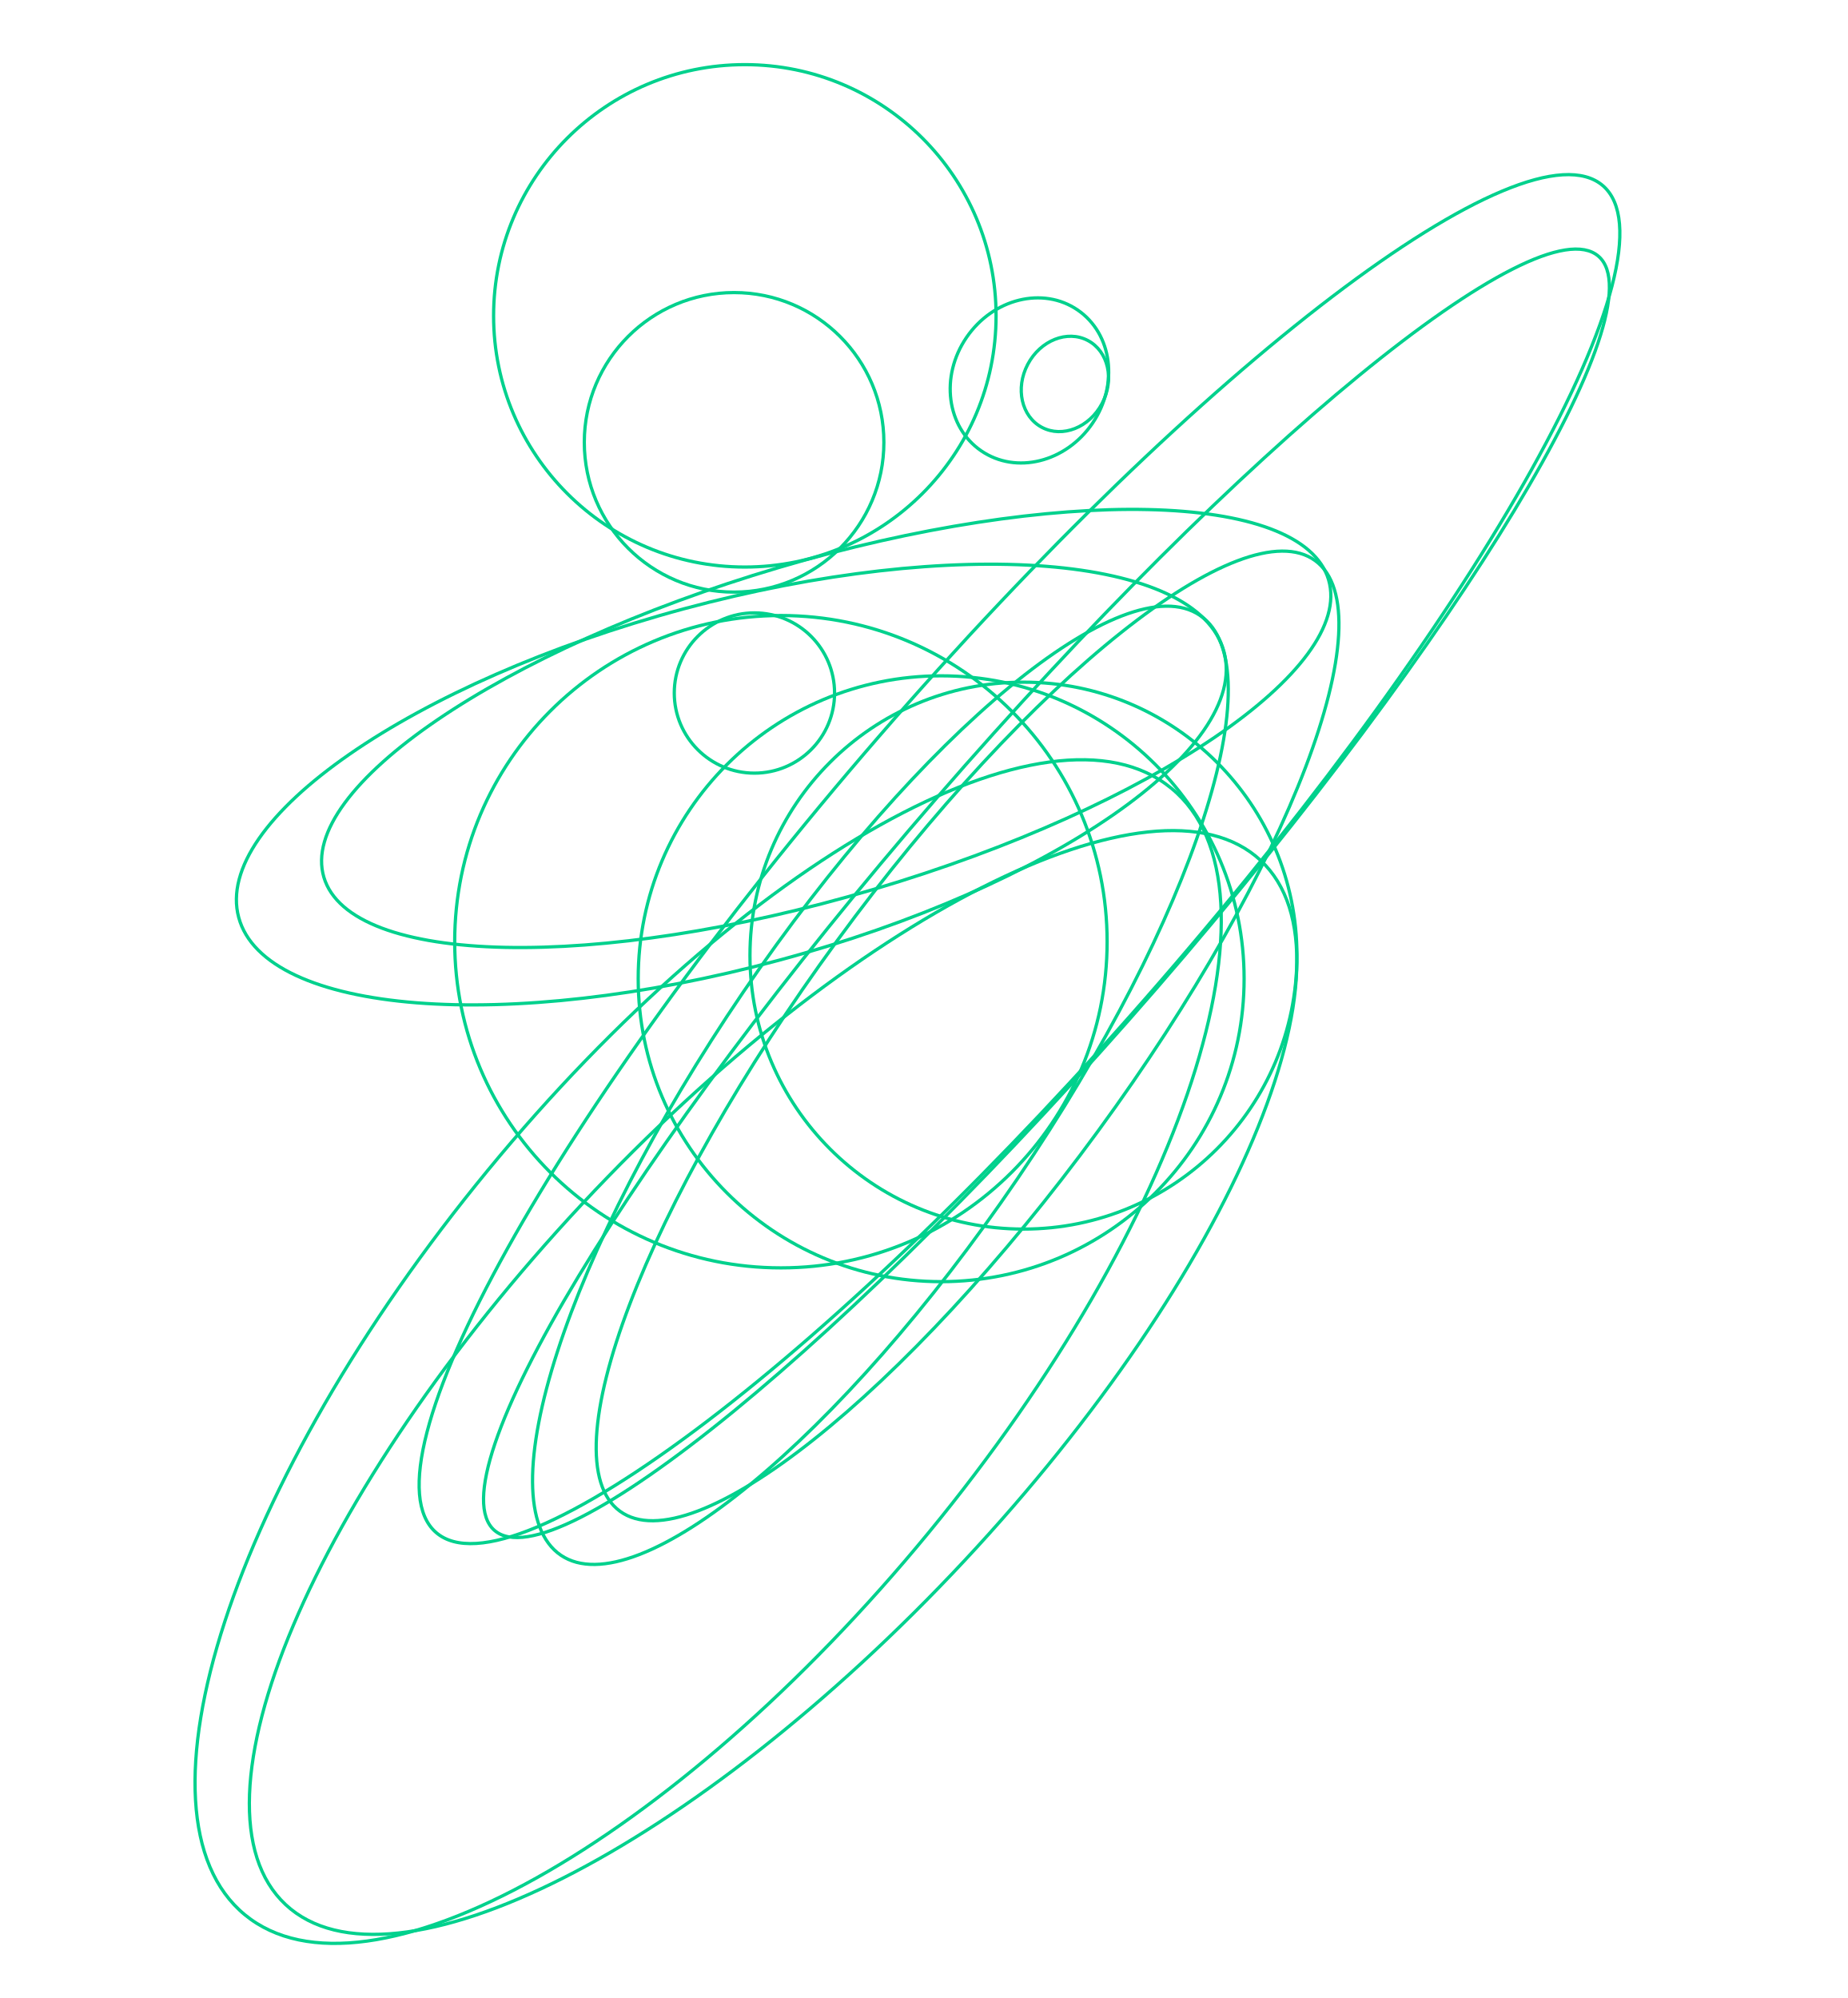
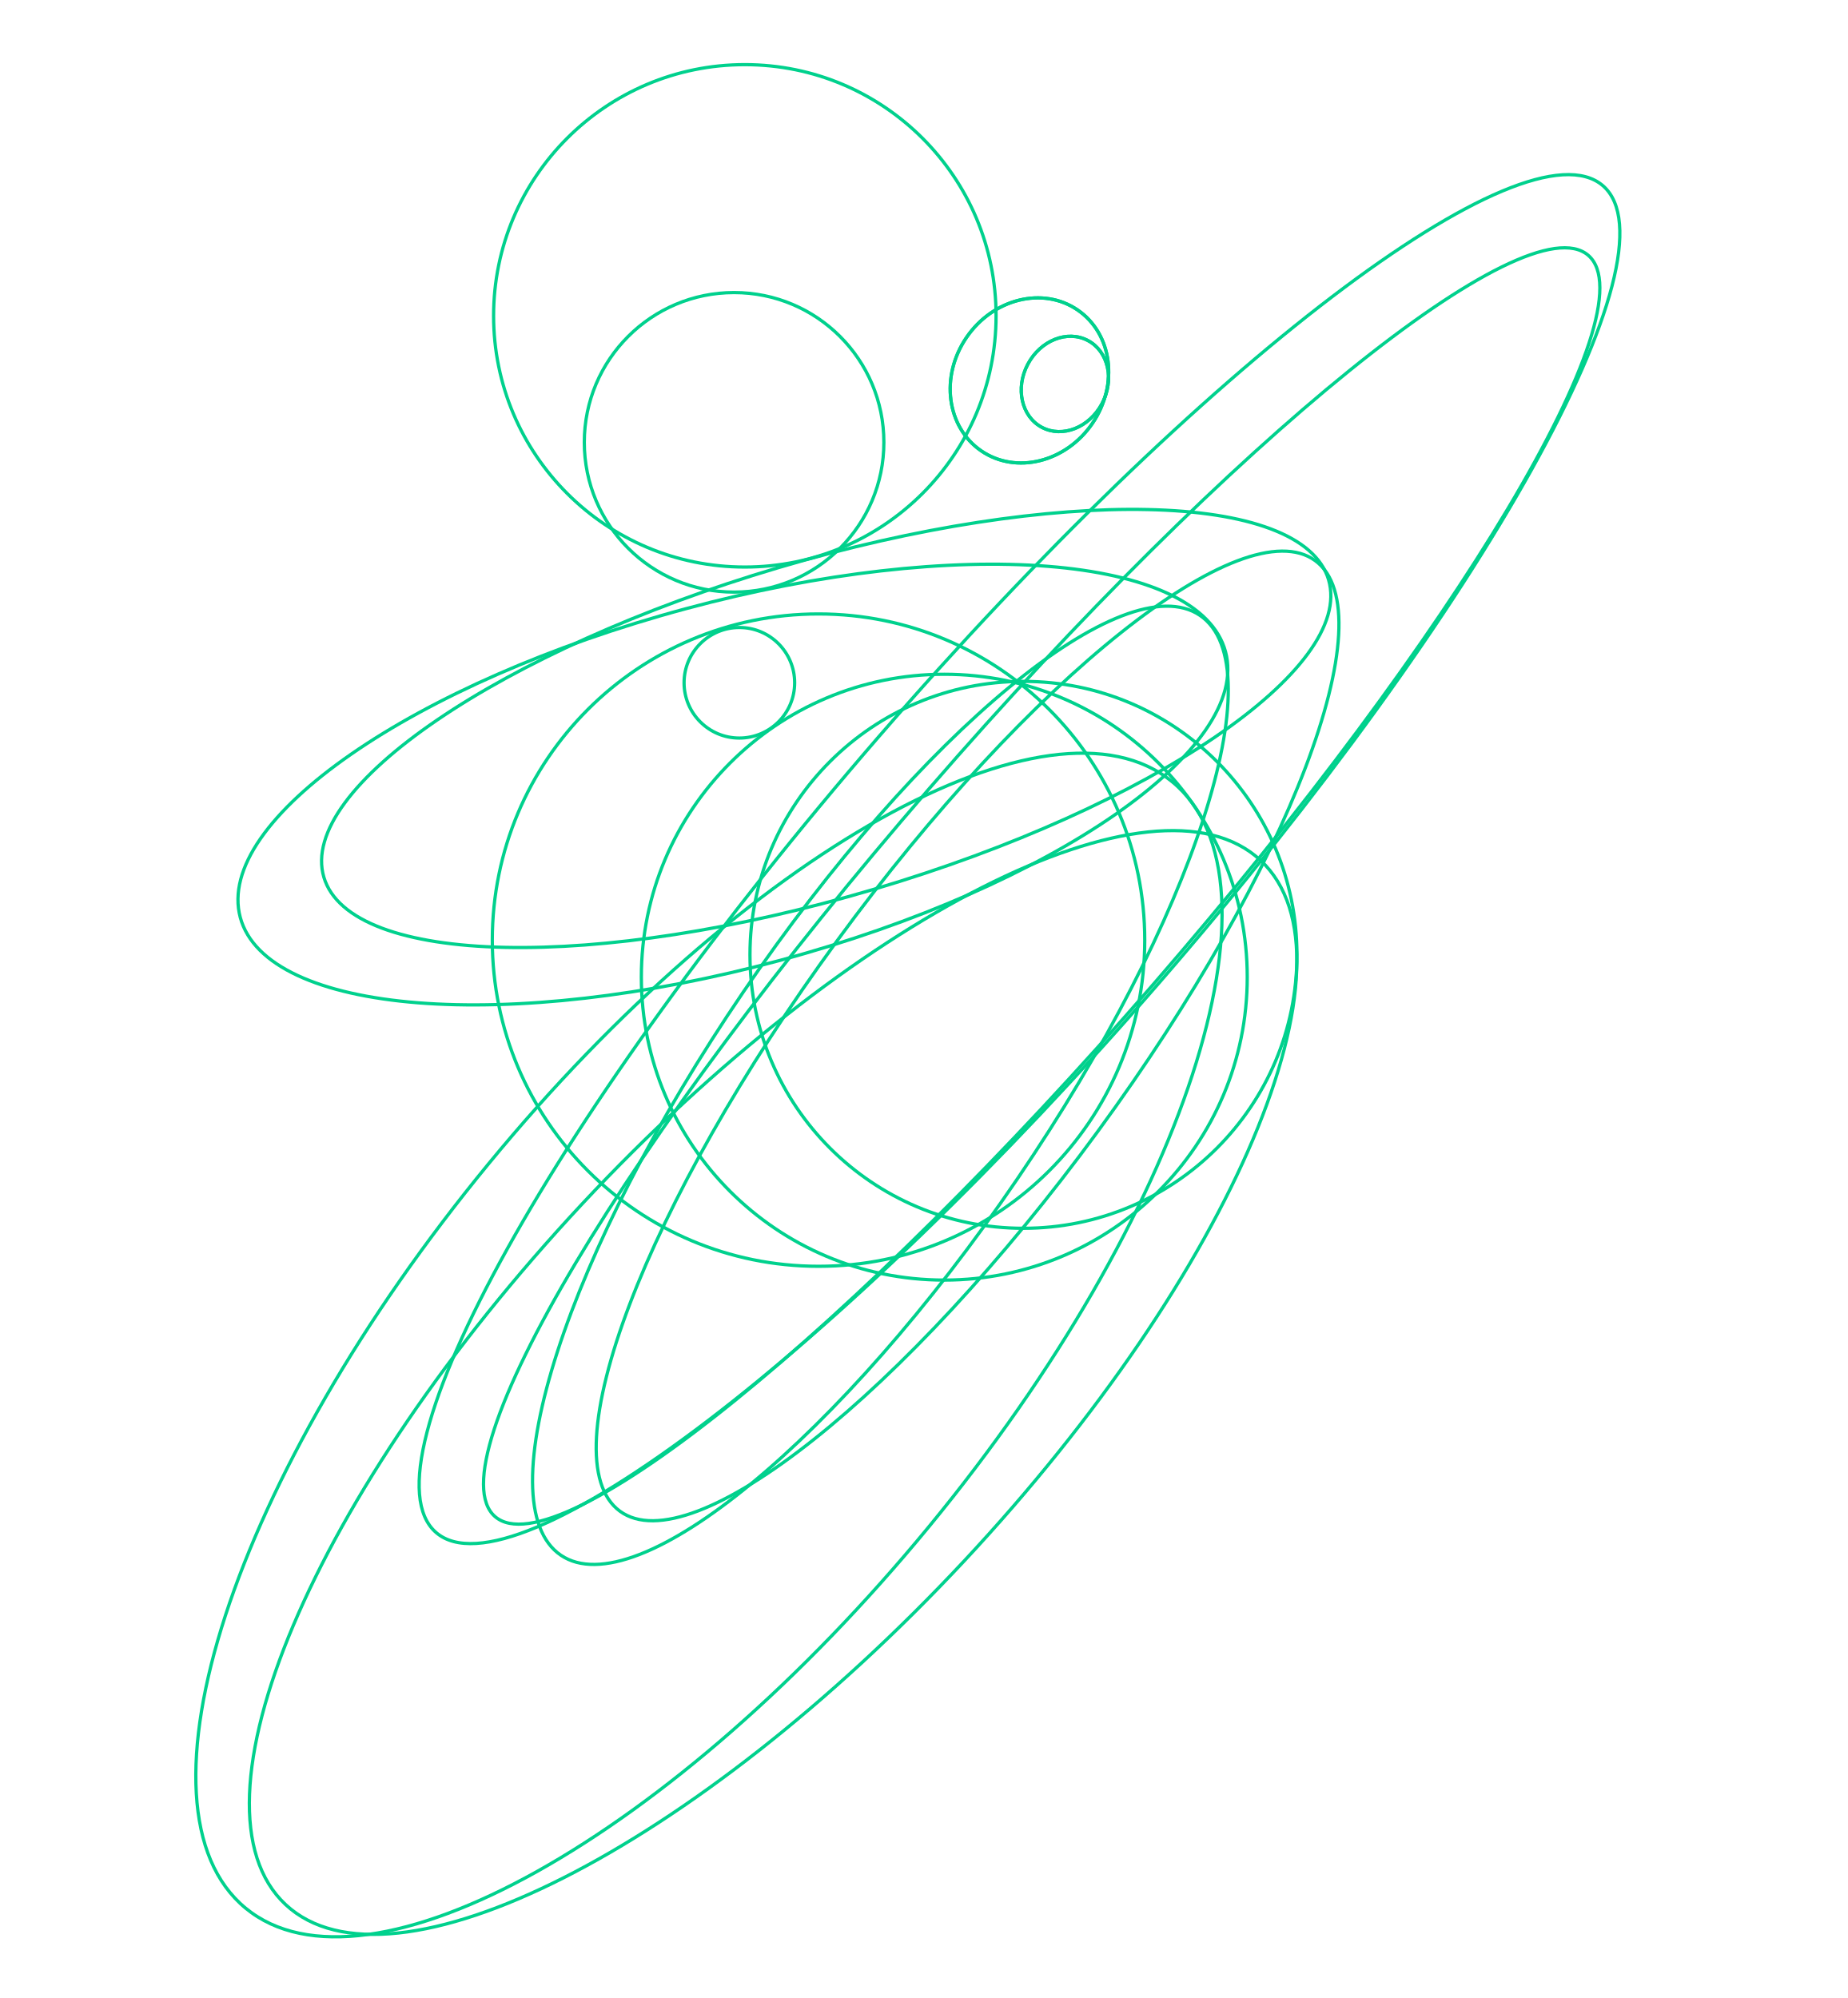
<svg xmlns="http://www.w3.org/2000/svg" width="1420" height="1536">
  <g>
-     <rect fill="transparent" id="canvas_background" height="1538" width="1422" y="-1" x="-1" />
-     <g display="none" id="canvasGrid">
-       <rect fill="url(#gridpattern)" stroke-width="0" y="0" x="0" height="100%" width="100%" id="svg_1" />
+     <rect x="-1" y="-1" width="6456.545" height="6983.818" id="canvas_background" fill="none" />
+     <g id="canvasGrid" display="none">
+       <rect id="svg_1" width="100%" height="100%" x="0" y="0" stroke-width="0" fill="url(#gridpattern)" />
    </g>
  </g>
  <g>
-     <ellipse stroke="#00d18d" transform="rotate(34.35577 791.2985,292.4597) " ry="65.612" rx="58.589" id="svg_28" cy="292.46" cx="791.299" fill-opacity="0" stroke-width="2.5" fill="#0fffff" />
-     <ellipse stroke="#00d18d" transform="rotate(27.81408 818.5463,295.1587) " ry="37.769" rx="32.286" id="svg_30" cy="295.159" cx="818.547" fill-opacity="0" stroke-width="2.5" fill="#0fffff" />
-     <ellipse stroke="#00d18d" ry="250.751" rx="250.751" id="svg_4" cy="723.946" cx="600.255" fill-opacity="0" stroke-width="2.5" fill="#0fffff" />
-     <ellipse stroke="#00d18d" ry="232.87" rx="232.87" id="svg_6" cy="752.423" cx="723.434" fill-opacity="0" stroke-width="2.5" fill="#0fffff" />
-     <ellipse stroke="#00d18d" ry="61.603" rx="61.603" id="svg_7" cy="532.761" cx="579.896" fill-opacity="0" stroke-width="2.5" fill="#0fffff" />
-     <ellipse stroke="#00d18d" ry="210.224" rx="210.224" id="svg_9" cy="734.653" cx="786.698" fill-opacity="0" stroke-width="2.5" fill="#0fffff" />
-     <ellipse stroke="#00d18d" transform="rotate(43.03226 594.2565,1062.817) " ry="549.106" rx="200.98" id="svg_10" cy="1062.816" cx="594.257" fill-opacity="0" stroke-width="2.5" fill="#0fffff" />
-     <ellipse stroke="#00d18d" transform="rotate(39.4337 544.3359,1039.046) " ry="560.611" rx="219.317" id="svg_12" cy="1039.046" cx="544.336" fill-opacity="0" stroke-width="2.5" fill="#0fffff" />
-     <ellipse fill="#0fffff" stroke-width="2.5" fill-opacity="0" cx="564.268" cy="340.056" id="svg_15" rx="115.137" ry="115.137" stroke="#00d18d" />
-     <ellipse fill="#0fffff" stroke-width="2.5" fill-opacity="0" cx="572.525" cy="242.809" id="svg_18" rx="193.118" ry="193.118" stroke="#00d18d" />
-     <ellipse fill="#0fffff" stroke-width="2.5" fill-opacity="0" cx="635.076" cy="560.017" id="svg_19" rx="128.962" ry="402.712" transform="rotate(73.50488 635.0762,560.0164) " stroke="#00d18d" />
-     <ellipse fill="#0fffff" stroke-width="2.5" fill-opacity="0" cx="743.736" cy="796.39" id="svg_20" rx="124.134" ry="452.661" transform="rotate(36.18044 743.7361,796.3895) " stroke="#00d18d" />
-     <ellipse fill="#0fffff" stroke-width="2.5" fill-opacity="0" cx="562.147" cy="603.142" id="svg_21" rx="139.937" ry="392.201" transform="rotate(74.89975 562.147,603.1415) " stroke="#00d18d" />
-     <ellipse fill="#0fffff" stroke-width="2.5" fill-opacity="0" cx="676.745" cy="834.348" id="svg_22" rx="127.491" ry="436.856" transform="rotate(34.21881 676.7449,834.3482) " stroke="#00d18d" />
-     <ellipse fill="#0fffff" stroke-width="2.5" fill-opacity="0" cx="783.652" cy="660.462" id="svg_25" rx="143.394" ry="684.918" transform="rotate(40.90211 783.6519,660.4617) " stroke="#00d18d" />
-     <ellipse fill="#0fffff" stroke-width="2.5" fill-opacity="0" cx="804.384" cy="686.747" id="svg_26" rx="111.777" ry="647.994" transform="rotate(40.90354 804.384,686.747) " stroke="#00d18d" />
+     <ellipse stroke="#00d18d" ry="193.118" rx="193.118" id="svg_18" cy="242.809" cx="572.525" fill-opacity="0" stroke-width="2.5" fill="#0fffff" />
+     <ellipse fill="#0fffff" stroke-width="2.5" fill-opacity="0" cx="791.299" cy="292.46" id="svg_28" rx="58.589" ry="65.612" transform="rotate(34.35577 791.2985,292.4597) " stroke="#00d18d" />
+     <ellipse fill="#0fffff" stroke-width="2.5" fill-opacity="0" cx="818.547" cy="295.159" id="svg_30" rx="32.286" ry="37.769" transform="rotate(27.81408 818.5463,295.1587) " stroke="#00d18d" />
+     <ellipse stroke="#00d18d" transform="rotate(73.50488 635.0765,560.0166) " ry="402.712" rx="128.962" id="svg_19" cy="560.017" cx="635.076" fill-opacity="0" stroke-width="2.5" fill="#0fffff" />
+     <ellipse stroke="#00d18d" transform="rotate(74.89975 563.3521,603.1417) " ry="392.201" rx="139.937" id="svg_21" cy="603.142" cx="563.352" fill-opacity="0" stroke-width="2.5" fill="#0fffff" />
+     <ellipse stroke="#00d18d" transform="rotate(34.21881 676.7451,834.3484) " ry="436.856" rx="127.491" id="svg_22" cy="834.348" cx="676.745" fill-opacity="0" stroke-width="2.5" fill="#0fffff" />
+     <ellipse stroke="#00d18d" transform="rotate(36.18044 743.7363,796.3898) " ry="452.661" rx="124.134" id="svg_20" cy="796.39" cx="743.736" fill-opacity="0" stroke-width="2.5" fill="#0fffff" />
+     <ellipse fill="#0fffff" stroke-width="2.5" fill-opacity="0" cx="791.299" cy="292.46" id="svg_6" rx="58.589" ry="65.612" transform="rotate(34.35577 791.2987,292.4599) " stroke="#00d18d" />
+     <ellipse fill="#0fffff" stroke-width="2.5" fill-opacity="0" cx="818.547" cy="295.159" id="svg_7" rx="32.286" ry="37.769" transform="rotate(27.81408 818.5466,295.159) " stroke="#00d18d" />
+     <ellipse stroke="#00d18d" ry="115.137" rx="115.137" id="svg_15" cy="340.056" cx="564.268" fill-opacity="0" stroke-width="2.5" fill="#0fffff" />
+     <ellipse stroke="#00d18d" transform="rotate(40.90211 783.6522,660.462) " ry="684.918" rx="143.394" id="svg_25" cy="660.462" cx="783.652" fill-opacity="0" stroke-width="2.5" fill="#0fffff" />
+     <ellipse stroke="#00d18d" transform="rotate(40.9157 800.7054,681.1148) " ry="641.538" rx="114.355" id="svg_26" cy="681.115" cx="800.705" fill-opacity="0" stroke-width="2.5" fill="#0fffff" />
+     <ellipse stroke="#00d18d" ry="250.751" rx="250.751" id="svg_4" cy="722.734" cx="629.171" fill-opacity="0" stroke-width="2.5" fill="#0fffff" />
+     <ellipse stroke="#00d18d" ry="232.87" rx="232.87" id="svg_12" cy="751.218" cx="725.844" fill-opacity="0" stroke-width="2.5" fill="#0fffff" />
+     <ellipse stroke="#00d18d" ry="210.224" rx="210.224" id="svg_9" cy="734.047" cx="786.698" fill-opacity="0" stroke-width="2.5" fill="#0fffff" />
+     <ellipse stroke="#00d18d" transform="rotate(39.4337 544.9423,1033.991) " ry="560.611" rx="219.317" id="svg_14" cy="1033.991" cx="544.942" fill-opacity="0" stroke-width="2.5" fill="#0fffff" />
+     <ellipse stroke="#00d18d" transform="rotate(43.03226 594.2568,1062.816) " ry="549.106" rx="200.98" id="svg_10" cy="1062.816" cx="594.257" fill-opacity="0" stroke-width="2.5" fill="#0fffff" />
+     <ellipse stroke="#00d18d" ry="42.499" rx="42.499" id="svg_17" cy="524.893" cx="568.323" fill-opacity="0" stroke-width="2.5" fill="#0fffff" />
  </g>
</svg>
